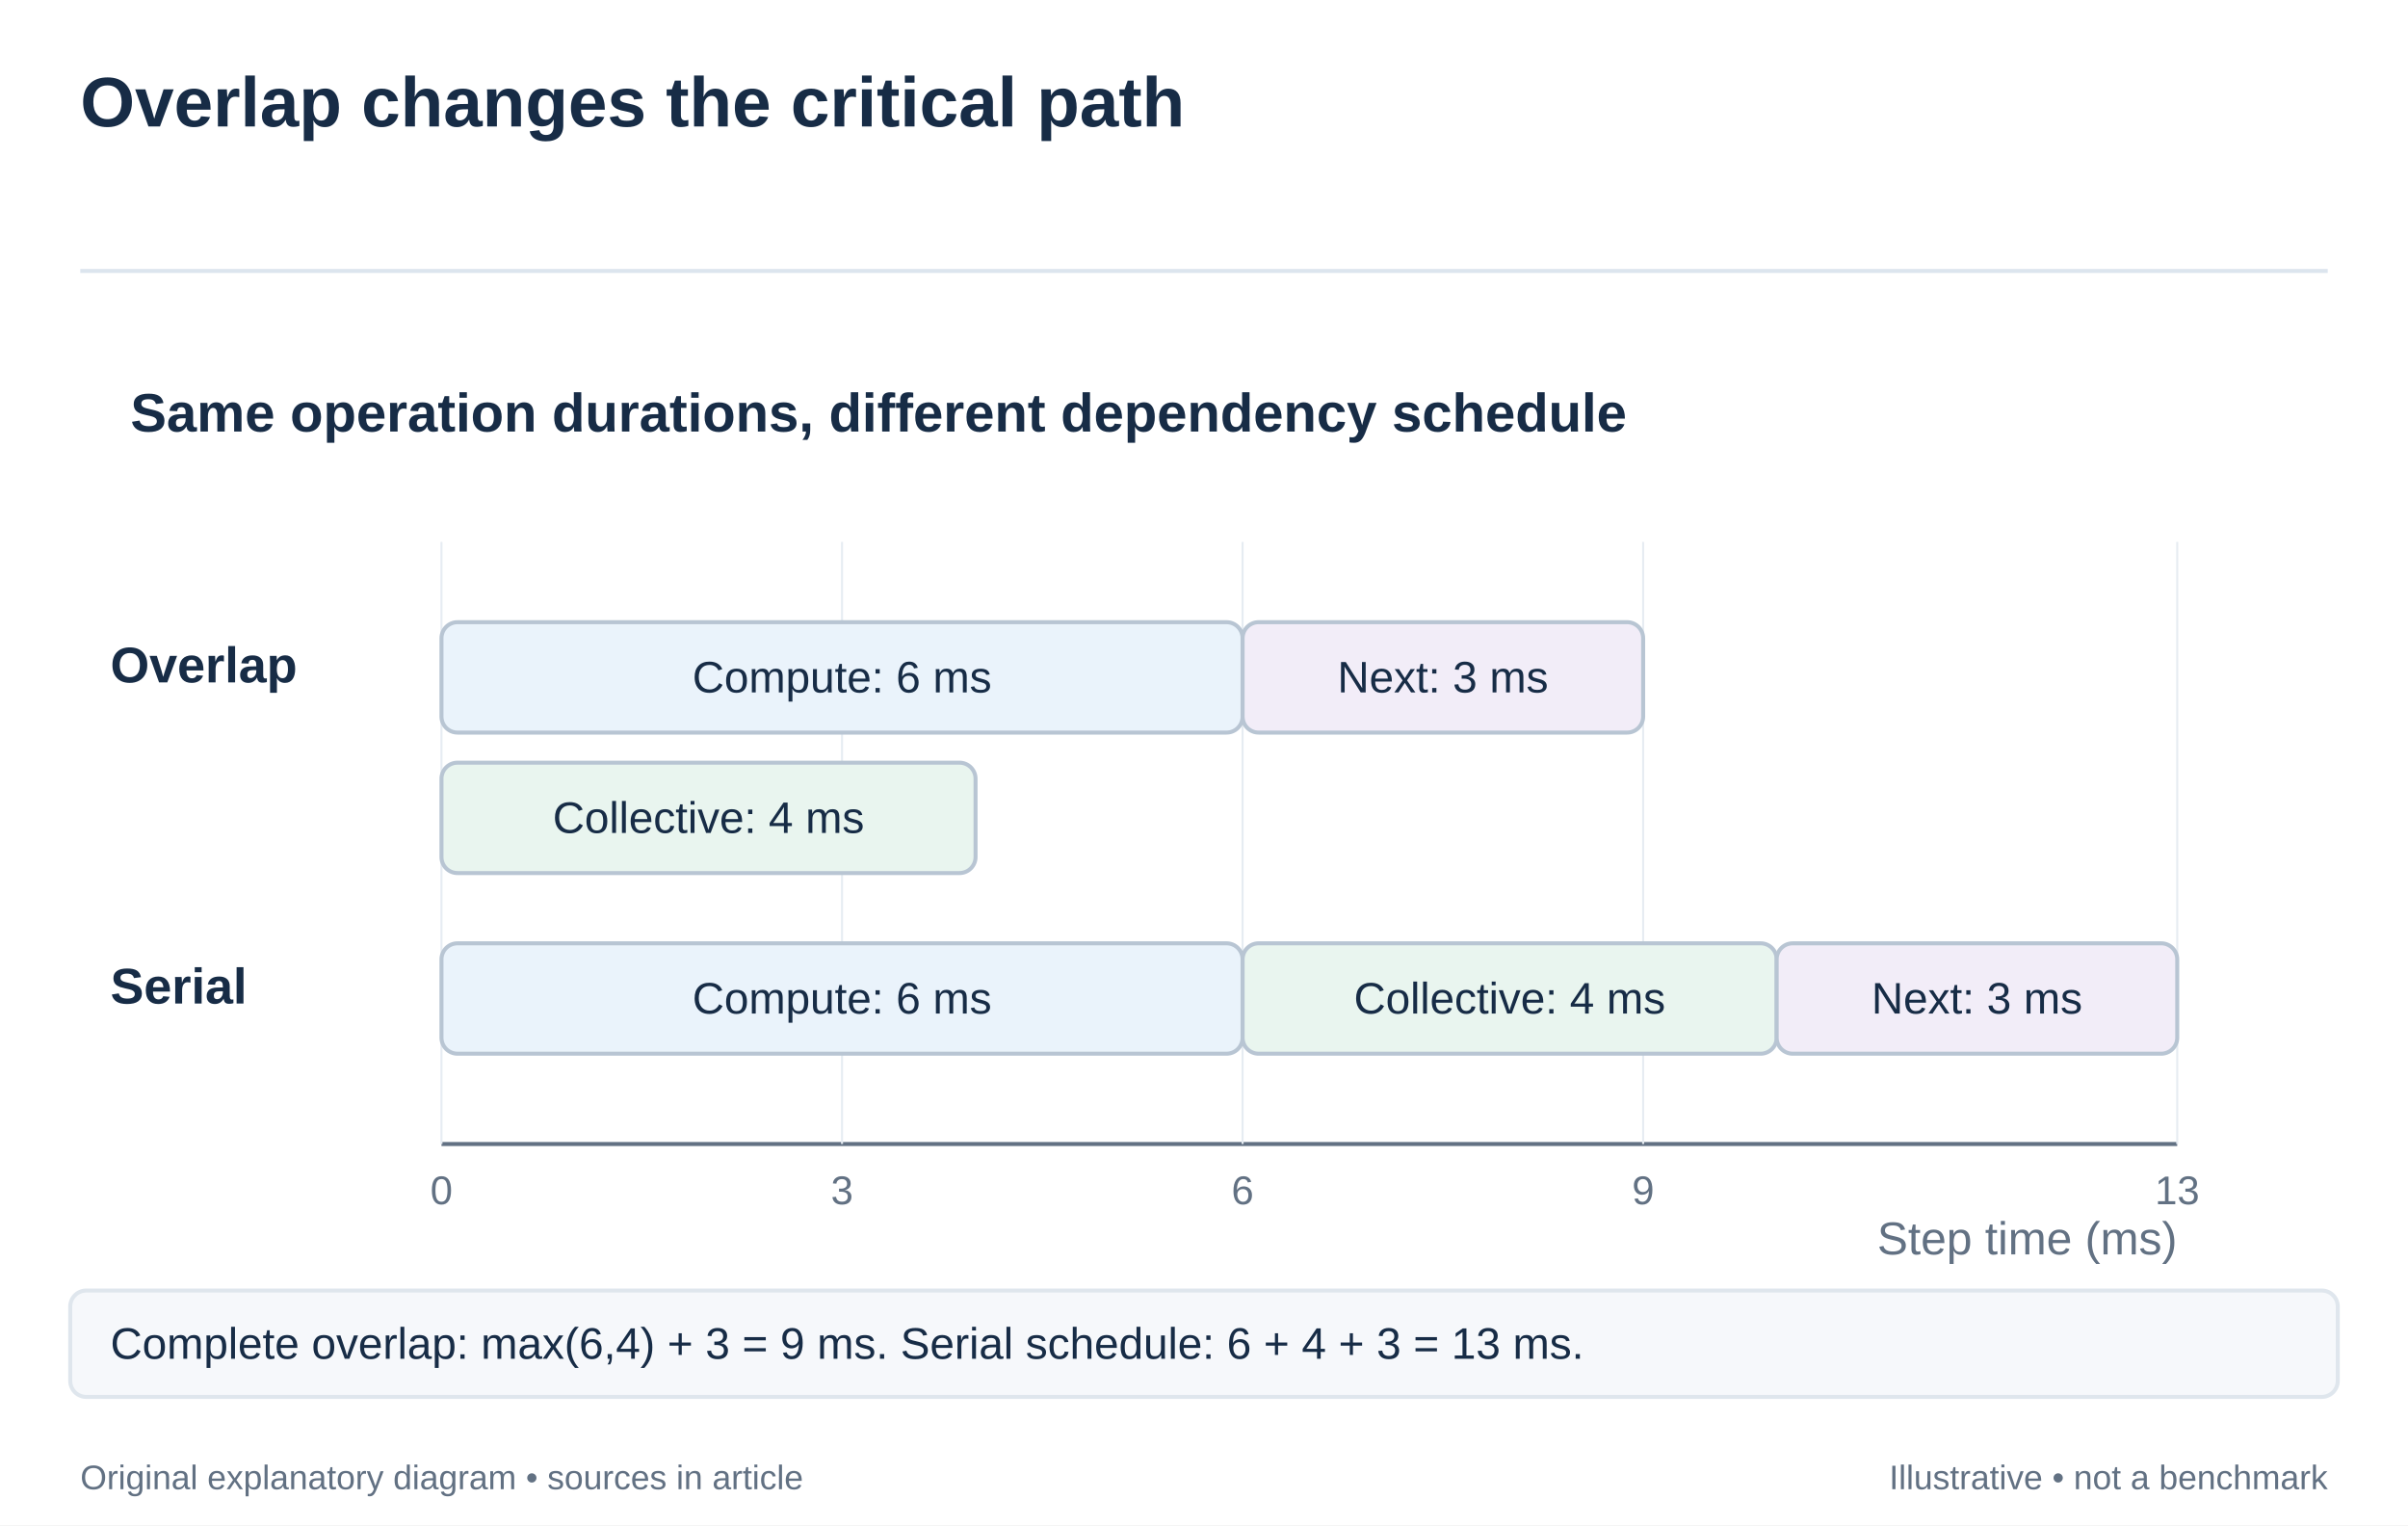
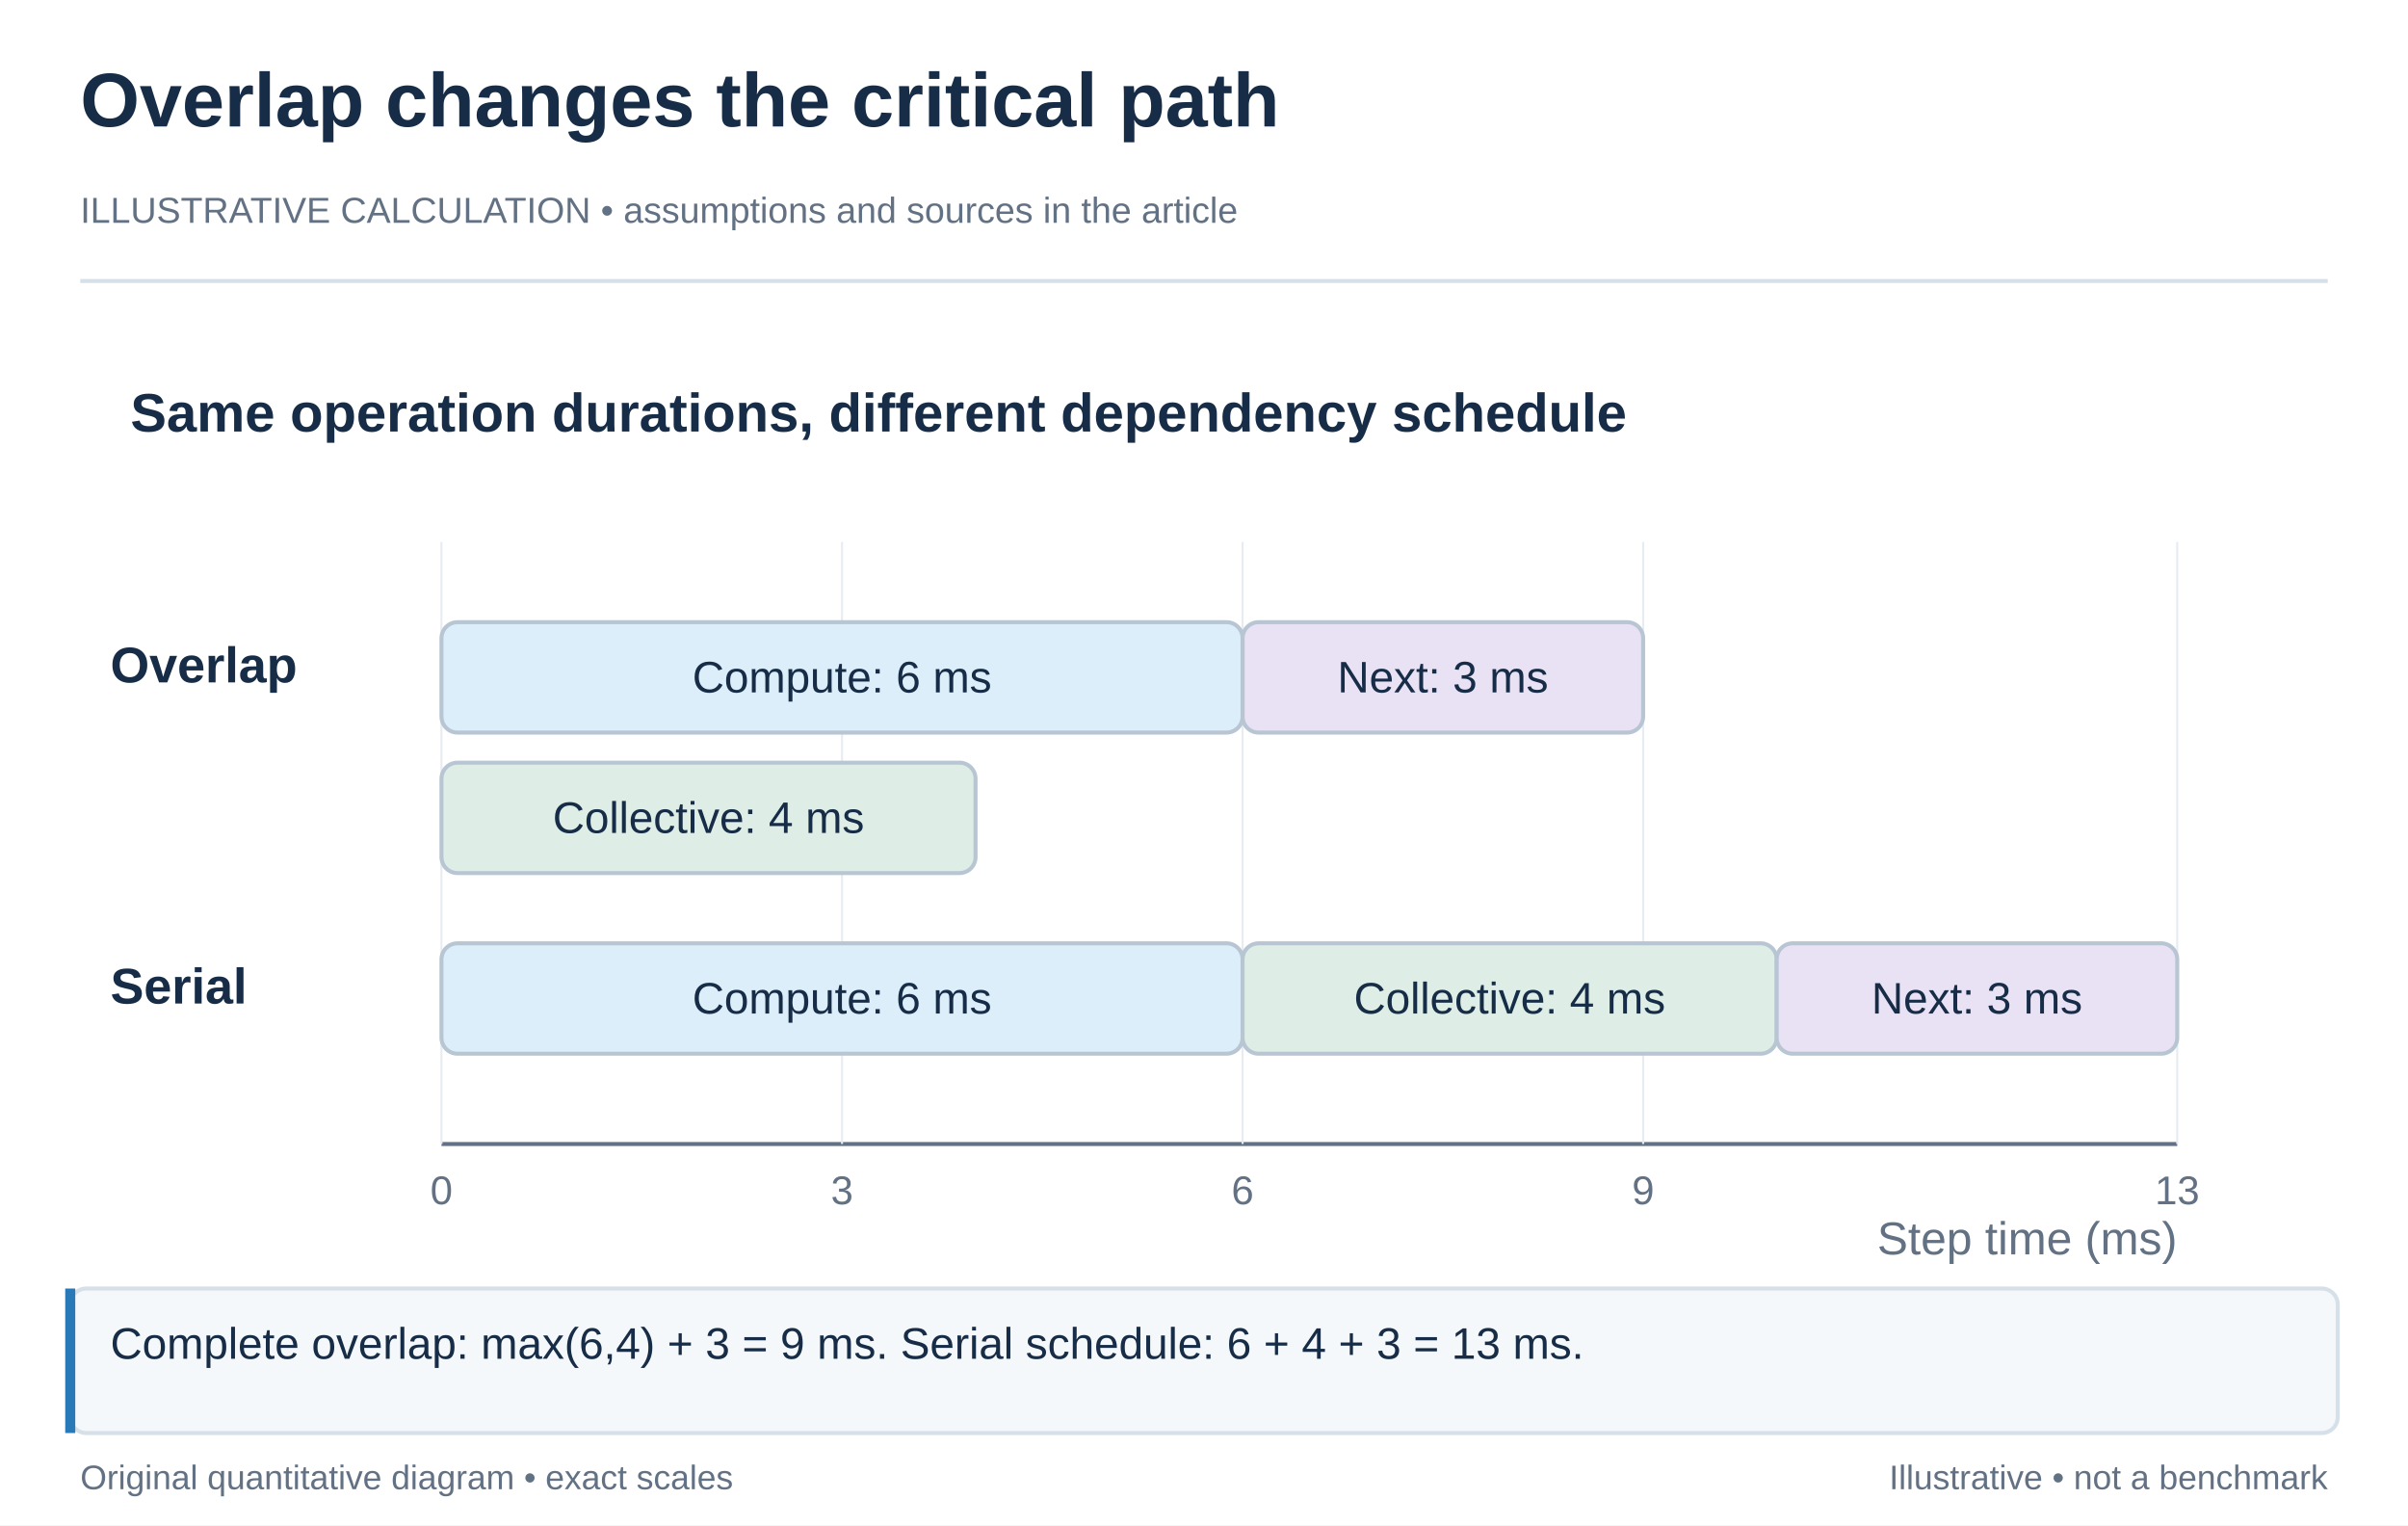
<svg xmlns="http://www.w3.org/2000/svg" width="1200" height="760" viewBox="0 0 1200 760">
  <defs>
    <marker id="a" markerWidth="9" markerHeight="9" refX="8" refY="4" orient="auto-start-reverse">
      <path d="M0,0 L0,8 L9,4 Z" fill="context-stroke" />
    </marker>
    <marker id="a2779b8" markerWidth="9" markerHeight="9" refX="8" refY="4" orient="auto-start-reverse">
      <path d="M0,0 L0,8 L9,4 Z" fill="#2779b8" />
    </marker>
    <marker id="a207b67" markerWidth="9" markerHeight="9" refX="8" refY="4" orient="auto-start-reverse">
      <path d="M0,0 L0,8 L9,4 Z" fill="#207b67" />
    </marker>
    <marker id="a7750a3" markerWidth="9" markerHeight="9" refX="8" refY="4" orient="auto-start-reverse">
      <path d="M0,0 L0,8 L9,4 Z" fill="#7750a3" />
    </marker>
    <marker id="ab16e17" markerWidth="9" markerHeight="9" refX="8" refY="4" orient="auto-start-reverse">
      <path d="M0,0 L0,8 L9,4 Z" fill="#b16e17" />
    </marker>
    <marker id="ab34444" markerWidth="9" markerHeight="9" refX="8" refY="4" orient="auto-start-reverse">
      <path d="M0,0 L0,8 L9,4 Z" fill="#b34444" />
    </marker>
    <marker id="a627183" markerWidth="9" markerHeight="9" refX="8" refY="4" orient="auto-start-reverse">
      <path d="M0,0 L0,8 L9,4 Z" fill="#627183" />
    </marker>
  </defs>
  <rect width="1200" height="760" fill="white" />
  <g font-family="Arial, sans-serif">
-     <text x="40" y="63" fill="#172c46" font-size="35" text-anchor="start" font-weight="bold">Overlap changes the critical path</text>
-     <path d="M40,135 L1160,135" fill="none" stroke="#dce5ee" stroke-width="2" />
+     <text x="40" y="63" fill="#172c46" font-size="38" text-anchor="start" font-weight="bold">Overlap changes the critical path</text>
+     <text x="40" y="111" fill="#627183" font-size="18" text-anchor="start" font-weight="normal">ILLUSTRATIVE CALCULATION • assumptions and sources in the article</text>
+     <path d="M40,140 L1160,140" fill="none" stroke="#d5e0e8" stroke-width="2" />
    <text x="65" y="215" fill="#172c46" font-size="27" text-anchor="start" font-weight="bold">Same operation durations, different dependency schedule</text>
    <path d="M220,570 L1085,570" fill="none" stroke="#627183" stroke-width="2" />
    <path d="M220.0,570 L220.0,270" fill="none" stroke="#e6ecf2" stroke-width="1" />
    <text x="220.0" y="600" fill="#627183" font-size="20" text-anchor="middle" font-weight="normal">0</text>
    <path d="M419.615,570 L419.615,270" fill="none" stroke="#e6ecf2" stroke-width="1" />
    <text x="419.615" y="600" fill="#627183" font-size="20" text-anchor="middle" font-weight="normal">3</text>
    <path d="M619.231,570 L619.231,270" fill="none" stroke="#e6ecf2" stroke-width="1" />
    <text x="619.231" y="600" fill="#627183" font-size="20" text-anchor="middle" font-weight="normal">6</text>
    <path d="M818.846,570 L818.846,270" fill="none" stroke="#e6ecf2" stroke-width="1" />
    <text x="818.846" y="600" fill="#627183" font-size="20" text-anchor="middle" font-weight="normal">9</text>
    <path d="M1085.0,570 L1085.0,270" fill="none" stroke="#e6ecf2" stroke-width="1" />
    <text x="1085.0" y="600" fill="#627183" font-size="20" text-anchor="middle" font-weight="normal">13</text>
    <text x="1085" y="625" fill="#627183" font-size="23" text-anchor="end" font-weight="normal">Step time (ms)</text>
    <text x="55" y="340" fill="#172c46" font-size="25" text-anchor="start" font-weight="bold">Overlap</text>
-     <rect x="220.0" y="310" width="399.231" height="55" rx="8" fill="#eaf3fb" stroke="#b8c5d3" stroke-width="2" />
+     <rect x="220.0" y="310" width="399.231" height="55" rx="8" fill="#dceef9" stroke="#b8c5d3" stroke-width="2" />
    <text x="419.615" y="345" fill="#172c46" font-size="22" text-anchor="middle" font-weight="normal">Compute: 6 ms</text>
-     <rect x="220.0" y="380" width="266.154" height="55" rx="8" fill="#e9f5ef" stroke="#b8c5d3" stroke-width="2" />
+     <rect x="220.0" y="380" width="266.154" height="55" rx="8" fill="#deeee6" stroke="#b8c5d3" stroke-width="2" />
    <text x="353.077" y="415" fill="#172c46" font-size="22" text-anchor="middle" font-weight="normal">Collective: 4 ms</text>
-     <rect x="619.231" y="310" width="199.615" height="55" rx="8" fill="#f2edf8" stroke="#b8c5d3" stroke-width="2" />
+     <rect x="619.231" y="310" width="199.615" height="55" rx="8" fill="#e9e2f4" stroke="#b8c5d3" stroke-width="2" />
    <text x="719.038" y="345" fill="#172c46" font-size="22" text-anchor="middle" font-weight="normal">Next: 3 ms</text>
    <text x="55" y="500" fill="#172c46" font-size="25" text-anchor="start" font-weight="bold">Serial</text>
-     <rect x="220.0" y="470" width="399.231" height="55" rx="8" fill="#eaf3fb" stroke="#b8c5d3" stroke-width="2" />
+     <rect x="220.0" y="470" width="399.231" height="55" rx="8" fill="#dceef9" stroke="#b8c5d3" stroke-width="2" />
    <text x="419.615" y="505" fill="#172c46" font-size="22" text-anchor="middle" font-weight="normal">Compute: 6 ms</text>
-     <rect x="619.231" y="470" width="266.154" height="55" rx="8" fill="#e9f5ef" stroke="#b8c5d3" stroke-width="2" />
+     <rect x="619.231" y="470" width="266.154" height="55" rx="8" fill="#deeee6" stroke="#b8c5d3" stroke-width="2" />
    <text x="752.308" y="505" fill="#172c46" font-size="22" text-anchor="middle" font-weight="normal">Collective: 4 ms</text>
-     <rect x="885.385" y="470" width="199.615" height="55" rx="8" fill="#f2edf8" stroke="#b8c5d3" stroke-width="2" />
+     <rect x="885.385" y="470" width="199.615" height="55" rx="8" fill="#e9e2f4" stroke="#b8c5d3" stroke-width="2" />
    <text x="985.192" y="505" fill="#172c46" font-size="22" text-anchor="middle" font-weight="normal">Next: 3 ms</text>
-     <rect x="35" y="643" width="1130" height="53" rx="8" fill="#f6f8fb" stroke="#dfe6ed" stroke-width="2" />
+     <rect x="35" y="642" width="1130" height="72" rx="8" fill="#f5f8fa" stroke="#d5e0e8" stroke-width="2" />
+     <path d="M35,642 L35,714" fill="none" stroke="#2779b8" stroke-width="5" />
    <text x="55" y="677" fill="#172c46" font-size="22" text-anchor="start" font-weight="normal">Complete overlap: max(6,4) + 3 = 9 ms. Serial schedule: 6 + 4 + 3 = 13 ms.</text>
-     <text x="40" y="742" fill="#627183" font-size="17" text-anchor="start" font-weight="normal">Original explanatory diagram • sources in article</text>
+     <text x="40" y="742" fill="#627183" font-size="17" text-anchor="start" font-weight="normal">Original quantitative diagram • exact scales</text>
    <text x="1160" y="742" fill="#627183" font-size="17" text-anchor="end" font-weight="normal">Illustrative • not a benchmark</text>
  </g>
</svg>
